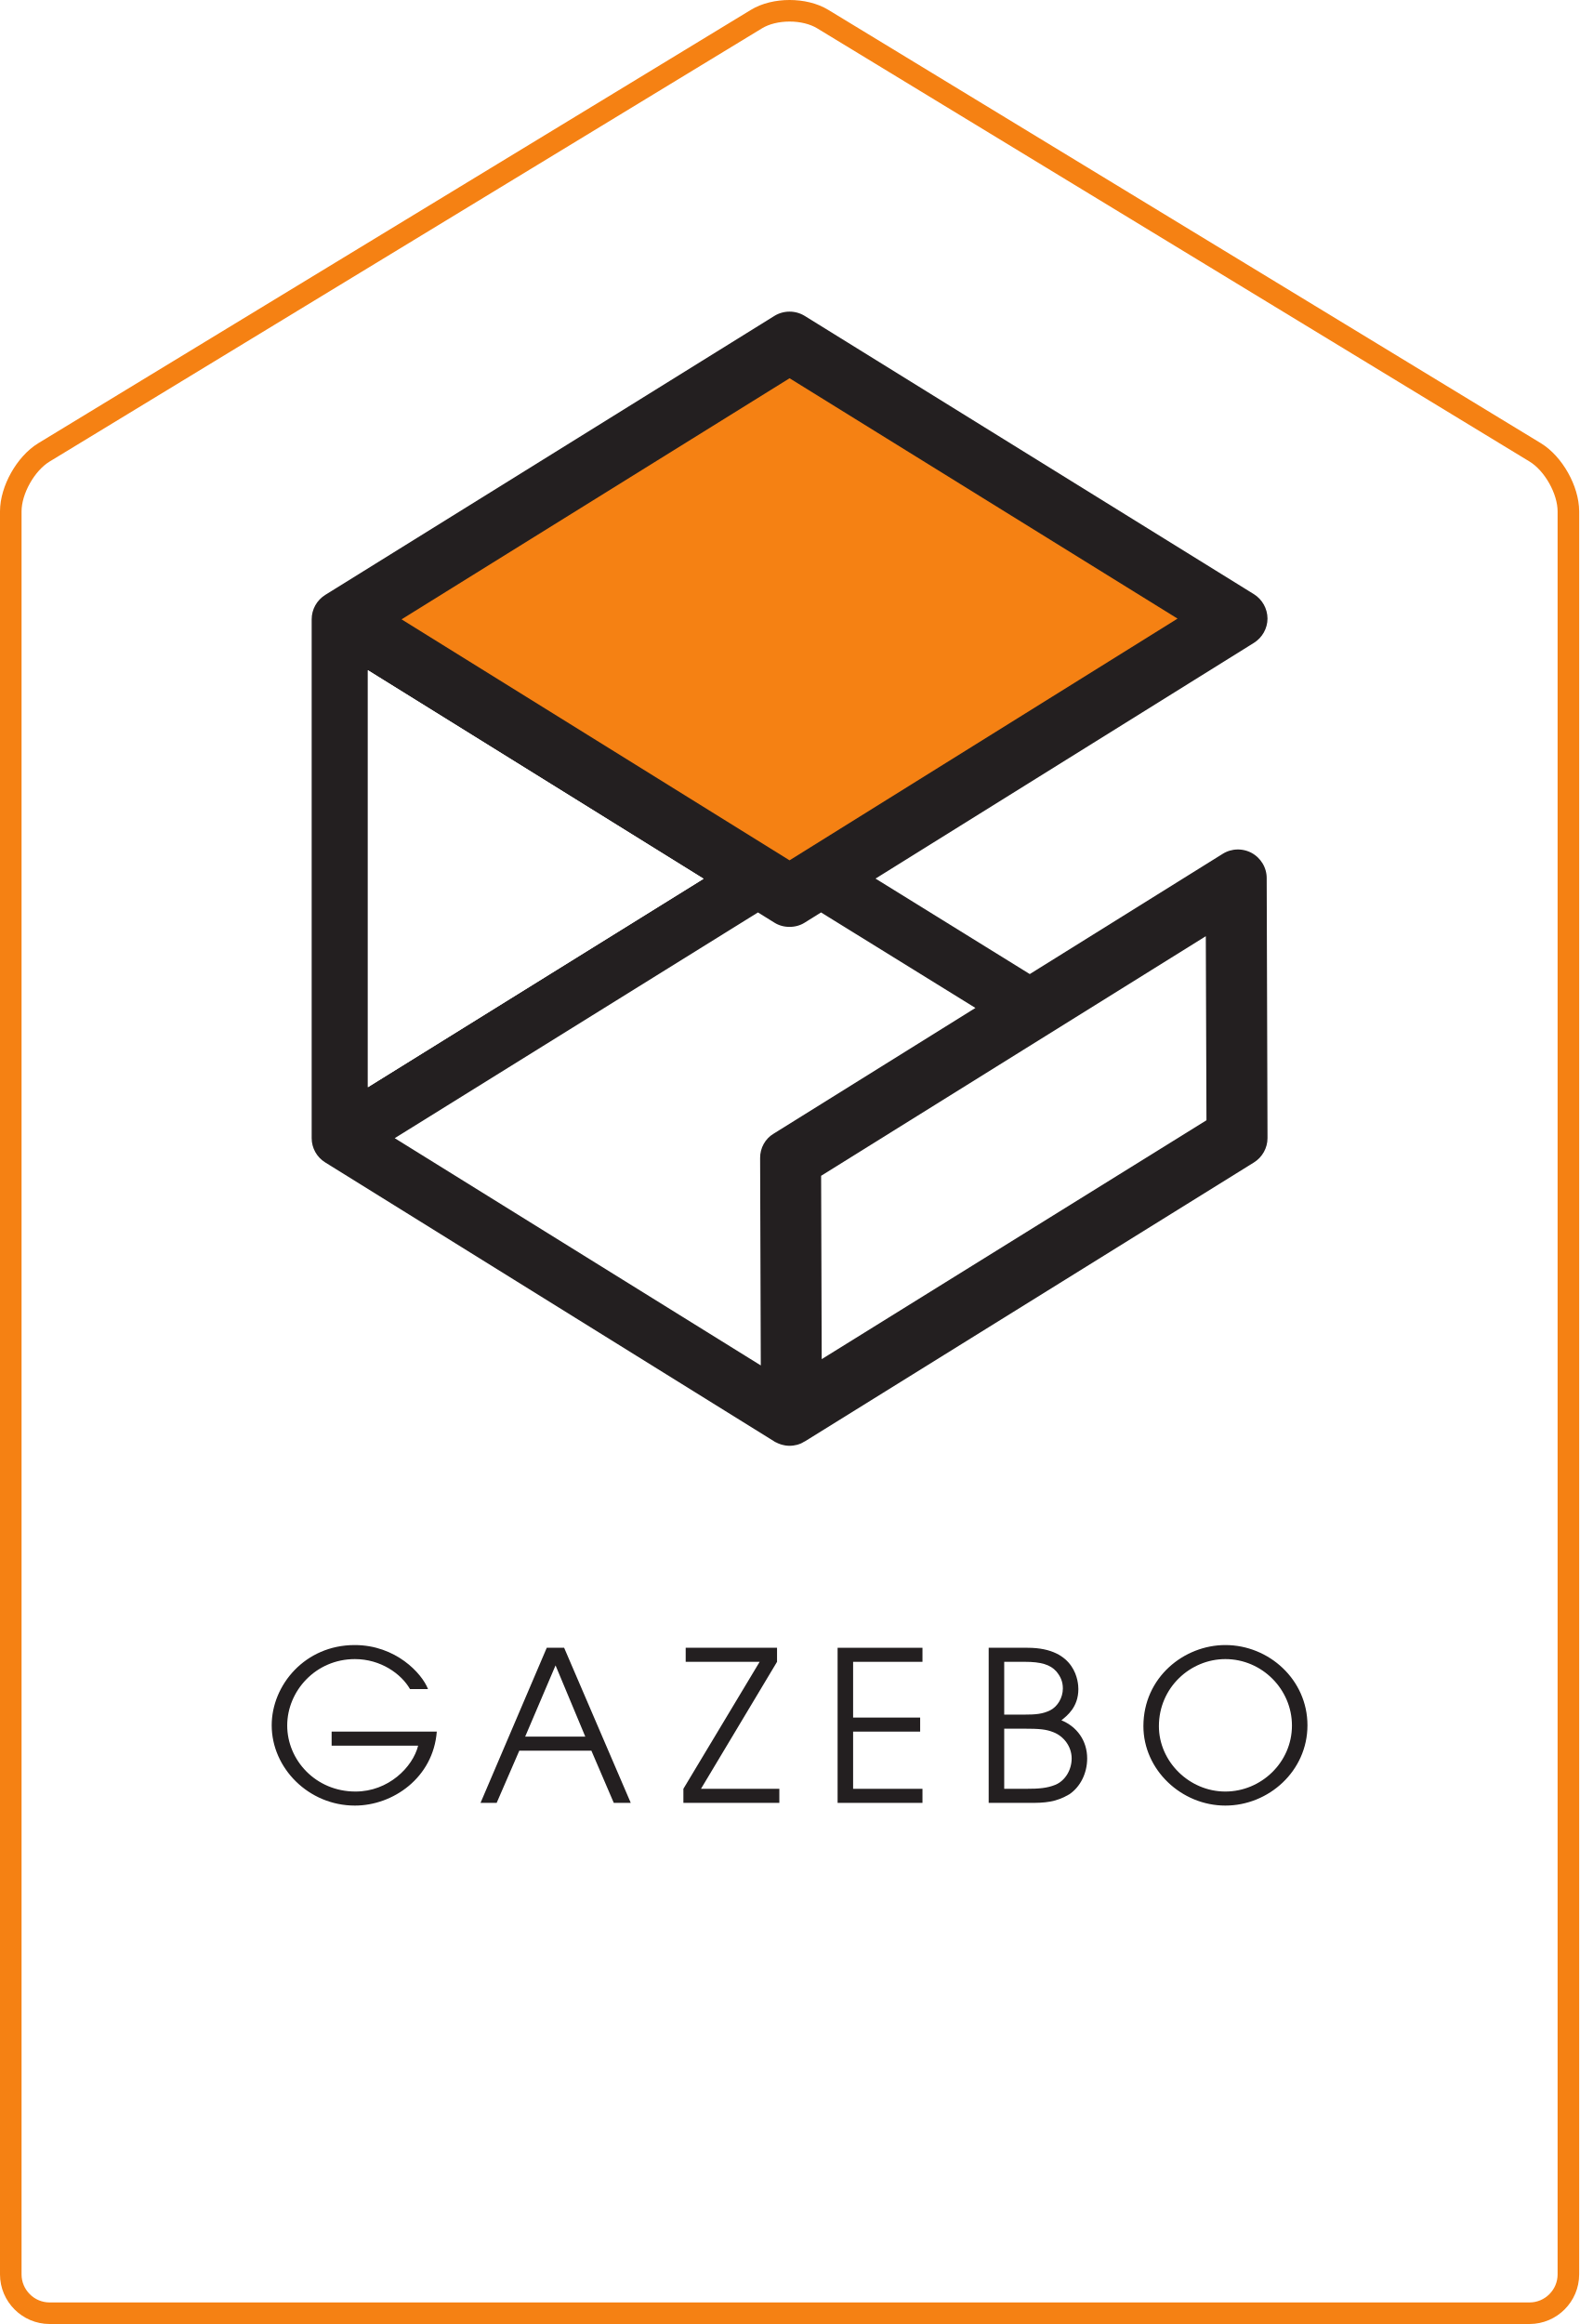
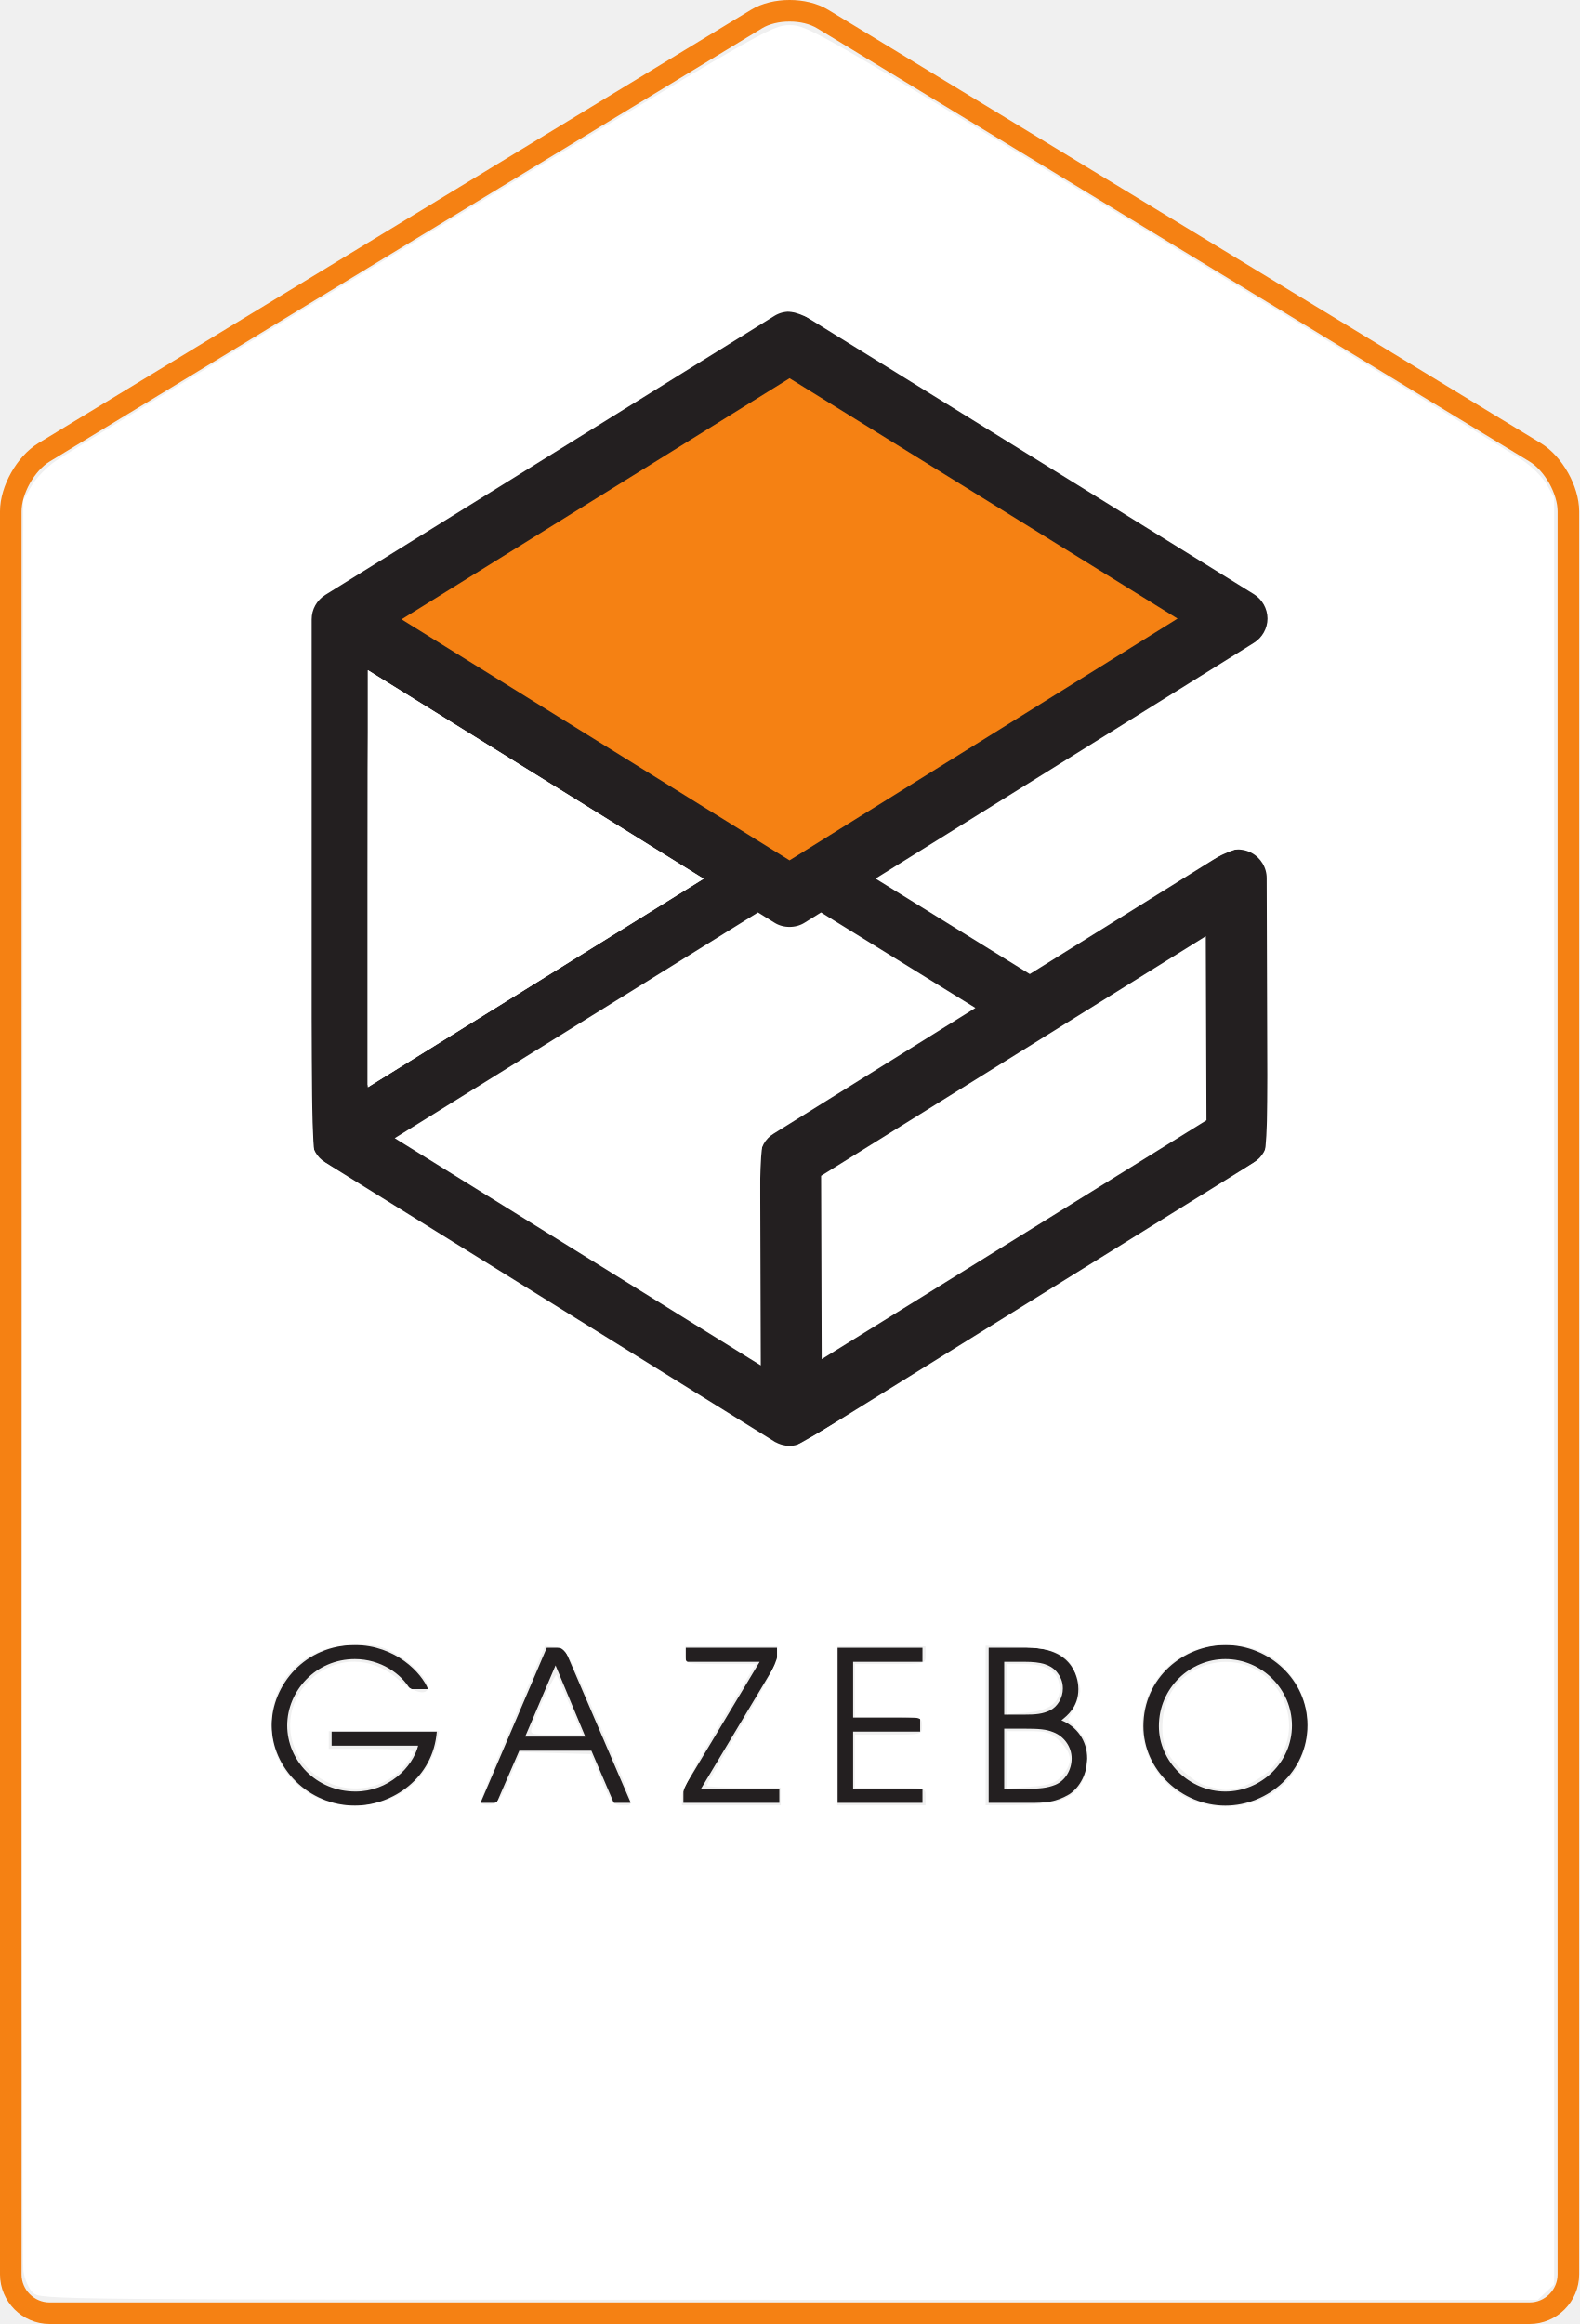
<svg xmlns="http://www.w3.org/2000/svg" version="1.1" id="Layer_1" x="0px" y="0px" width="289.409" height="425.828" viewBox="0 0 289.409 425.828" enable-background="new 0 0 288 432" xml:space="preserve">
  <defs id="defs109" />
-   <rect style="fill:#ffffff;fill-opacity:1;fill-rule:evenodd;stroke:#000000;stroke-width:1.313px;stroke-linecap:butt;stroke-linejoin:miter;stroke-opacity:0" id="rect3039" width="316.145" height="435.67" x="-303.072" y="-4.092" transform="scale(-1,1)" />
+   <rect style="fill:#ffffff;fill-opacity:1;fill-rule:evenodd;stroke:#000000;stroke-width:1.313px;stroke-linecap:butt;stroke-linejoin:miter;stroke-opacity:0" id="rect3039" width="316.145" height="435.67" x="58.453" y="89.264" transform="scale(-1,1)" />
  <g id="g3" transform="matrix(1.975203,0,0,1.975203,-117.2935,-93.32836)">
    <g id="g5">
      <g id="g7">
        <path stroke-miterlimit="10" d="m 135.721,49.021 c -1.692,-1.028 -4.46,-1.028 -6.152,0 l -66.11,40.195 c -1.692,1.028 -3.076,3.49 -3.076,5.47 v 163.551 c 0,1.979 1.62,3.6 3.6,3.6 h 137.321 c 1.979,0 3.6,-1.62 3.6,-3.6 V 94.686 c 0,-1.98 -1.384,-4.442 -3.076,-5.47 L 135.721,49.021 z" id="path9" style="fill:none;stroke:#f58113;stroke-width:2;stroke-miterlimit:10" />
      </g>
    </g>
  </g>
  <g id="g11" transform="matrix(1.975203,0,0,1.975203,-117.2935,-93.32836)">
    <g id="g3109_1_">
      <path id="path3115_1_" stroke-miterlimit="10" d="m 93.848,110.021 30.188,18.742 -30.188,18.742 v -37.484 z m 83.396,18.682 c 0,-1.08 -0.6,-2.083 -1.548,-2.611 -0.954,-0.521 -2.118,-0.494 -3.033,0.078 l -17.733,11.049 -13.682,-8.467 34.652,-21.583 c 0.874,-0.545 1.42,-1.51 1.42,-2.543 -0.008,-1.033 -0.546,-1.995 -1.42,-2.54 L 134.218,76.27 c -0.965,-0.592 -2.189,-0.592 -3.154,0 l -41.675,25.883 c -0.886,0.555 -1.42,1.51 -1.42,2.55 0,0.266 0,47.86 0,48.129 0,1.03 0.534,1.992 1.42,2.537 l 41.675,25.887 c 0.017,0.006 0.044,0.013 0.06,0.027 0.024,0.021 0.041,0.027 0.064,0.046 0.051,0.014 0.098,0.042 0.147,0.068 0.048,0.021 0.098,0.048 0.148,0.067 0.074,0.035 0.158,0.06 0.235,0.087 0.047,0.014 0.094,0.027 0.142,0.042 0.087,0.026 0.179,0.033 0.272,0.06 0.033,0.006 0.077,0.021 0.114,0.021 0.128,0.019 0.266,0.027 0.394,0.027 l 0,0 h 0.003 c 0.271,0 0.545,-0.041 0.808,-0.107 0,-0.015 0.007,-0.015 0.007,-0.015 0.102,-0.013 0.198,-0.054 0.3,-0.094 0.029,-0.02 0.06,-0.026 0.09,-0.039 0.081,-0.027 0.158,-0.081 0.243,-0.129 0.043,-0.013 0.087,-0.033 0.131,-0.06 l 0,0 c 0.004,0 0.004,0 0.004,0 l 0.077,-0.054 41.597,-25.833 c 0.88,-0.545 1.42,-1.514 1.42,-2.543 l -0.076,-24.124" style="fill:#231f20;stroke:#ffffff;stroke-width:0.664;stroke-miterlimit:10" />
      <g id="XMLID_2_">
        <g id="g16">
          <path d="m 149.257,140.753 -18.272,11.383 c -0.876,0.524 -1.414,1.493 -1.407,2.542 l 0.06,18.638 -33.001,-20.483 33.075,-20.549 1.347,0.836 c 0.484,0.306 1.029,0.445 1.58,0.445 0.551,0 1.102,-0.139 1.586,-0.445 l 1.341,-0.836 13.691,8.469 z" id="path18" style="fill:#ffffff" />
        </g>
        <g id="g20">
          <path stroke-miterlimit="10" d="m 129.71,132.284 1.347,0.836 c 0.484,0.306 1.029,0.445 1.58,0.445 0.551,0 1.102,-0.139 1.586,-0.445 l 1.341,-0.836 13.693,8.469 -18.272,11.383 c -0.876,0.524 -1.414,1.493 -1.407,2.542 l 0.06,18.638 -33.001,-20.483 33.073,-20.549 z" id="path22" style="fill:none;stroke:#ffffff;stroke-width:0.664;stroke-miterlimit:10" />
        </g>
      </g>
      <path id="path3117_1_" d="m 135.57,156.324 0.054,17.008 35.7,-22.16 -0.061,-17.074 -35.693,22.226" style="fill:#ffffff" />
      <path id="path3119_1_" d="m 96.64,104.704 36,22.354 36,-22.422 -35.997,-22.297 -36.003,22.365" style="fill:#f58113" />
    </g>
    <polygon stroke-miterlimit="10" points="93.848,110.021 124.036,128.773 93.848,147.511 " id="polygon26" style="fill:#ffffff;stroke:#ffffff;stroke-width:0.664;stroke-miterlimit:10" />
  </g>
  <g id="g3109" transform="matrix(1.975203,0,0,1.975203,-117.2935,-93.32836)">
    <path id="path3121" d="m 99.91,207.884 c -0.33,4.276 -4.062,6.862 -7.6,6.862 -4.295,0 -7.717,-3.48 -7.717,-7.447 0,-3.731 3.091,-7.445 7.698,-7.445 3.811,0 6.24,2.624 6.804,4.082 h -1.671 c -0.817,-1.419 -2.723,-2.779 -5.113,-2.779 -3.635,0 -6.279,2.955 -6.279,6.163 0,3.206 2.644,6.123 6.337,6.123 3.052,0 5.307,-2.255 5.812,-4.258 h -8.028 v -1.302 h 9.757" style="fill:#231f20" />
    <path id="path3123" d="m 108.11,208.35 h 5.579 l -2.76,-6.609 -2.819,6.609 z m 2.003,-8.243 h 1.613 l 6.181,14.387 h -1.575 l -2.078,-4.842 h -6.688 l -2.1,4.842 h -1.497 l 6.144,-14.387" style="fill:#231f20" />
    <path id="path3125" d="m 122.79,213.189 7.076,-11.78 h -6.862 v -1.303 h 8.476 v 1.303 l -7.057,11.78 h 7.271 v 1.305 h -8.903 v -1.305" style="fill:#231f20" />
    <path id="path3127" d="m 137.099,200.107 h 7.875 v 1.303 h -6.436 v 5.171 h 6.221 v 1.303 h -6.221 v 5.306 h 6.436 v 1.305 h -7.875 v -14.388" style="fill:#231f20" />
    <path id="path3129" d="m 152.558,213.189 h 2.021 c 1.205,0 1.945,-0.058 2.721,-0.369 0.895,-0.368 1.516,-1.36 1.516,-2.448 0,-1.108 -0.738,-2.061 -1.689,-2.431 -0.682,-0.271 -1.264,-0.33 -2.801,-0.33 h -1.768 v 5.578 l 0,0 z m 0,-6.881 h 1.807 c 1.129,0 1.77,-0.058 2.469,-0.406 0.682,-0.352 1.166,-1.166 1.166,-2.021 0,-0.663 -0.234,-1.129 -0.602,-1.576 -0.564,-0.642 -1.439,-0.895 -2.916,-0.895 h -1.924 v 4.898 z m -1.442,-6.201 h 3.617 c 4.529,0 4.705,3.248 4.705,3.83 0,1.692 -1.07,2.489 -1.574,2.897 1.436,0.584 2.391,1.885 2.391,3.539 0,1.38 -0.641,2.644 -1.654,3.325 -1.225,0.718 -2.178,0.815 -3.867,0.797 h -3.617 v -14.388" style="fill:#231f20" />
    <path id="path3131" d="m 173.075,213.443 c 3.322,0 6.18,-2.702 6.18,-6.123 0,-3.363 -2.779,-6.163 -6.18,-6.163 -3.248,0 -6.164,2.645 -6.164,6.221 0,3.285 2.818,6.065 6.164,6.065 l 0,0 z m 0,-13.589 c 4.043,0 7.619,3.208 7.619,7.445 0,4.239 -3.596,7.447 -7.619,7.447 -4.084,0 -7.602,-3.325 -7.602,-7.368 10e-4,-4.529 3.772,-7.524 7.602,-7.524" style="fill:#231f20" />
  </g>
  <g id="g95" transform="translate(-59.38299,-47.25)" />
  <g id="g97" transform="translate(-59.38299,-47.25)" />
  <g id="g99" transform="translate(-59.38299,-47.25)" />
  <g id="g101" transform="translate(-59.38299,-47.25)" />
  <g id="g103" transform="translate(-59.38299,-47.25)" />
  <g id="g105" transform="translate(-59.38299,-47.25)" />
+   <path style="fill:#ffffff;fill-opacity:1;stroke:#000000;stroke-width:0.647;stroke-opacity:0" d="M 6.053,420.114 C 5.265,419.381 4.51,417.652 4.285,416.069 4.069,414.549 3.977,340.934 4.082,252.48 L 4.271,91.655 5.77,89.041 C 6.594,87.603 8.633,85.513 10.3,84.396 11.967,83.278 42.142,64.869 77.354,43.487 140.126,5.369 141.443,4.609 144.718,4.609 c 3.276,0 4.591,0.759 67.355,38.877 35.208,21.382 65.378,39.791 67.046,40.909 1.667,1.117 3.633,3.102 4.368,4.411 l 1.337,2.379 0,163.698 0,163.698 -1.498,1.407 -1.498,1.407 -137.201,0 c -135.819,0 -137.215,-0.013 -138.575,-1.281 z M 73.607,328.507 c 2.963,-1.736 5.755,-5.736 6.458,-9.249 l 0.412,-2.059 -10.112,0 -10.112,0 0,1.618 0,1.618 7.766,0 c 4.271,0 7.766,0.252 7.766,0.56 0,0.308 -0.587,1.306 -1.305,2.219 -4.554,5.79 -13.34,6.01 -18.355,0.46 -4.779,-5.29 -3.615,-13.283 2.521,-17.305 4.553,-2.985 10.198,-2.408 14.503,1.482 2.502,2.26 5.224,2.962 5.224,1.347 0,-1.506 -2.546,-4.214 -5.71,-6.074 -2.536,-1.49 -3.762,-1.777 -7.557,-1.762 -9.008,0.034 -15.301,6.016 -15.382,14.621 -0.113,11.971 13.05,18.875 23.883,12.526 l 0,0 z m 157.225,1.306 c 9.3,-3.756 11.878,-16.309 4.895,-23.838 -2.913,-3.14 -6.392,-4.583 -11.09,-4.6 -13.487,-0.047 -20.243,15.244 -11.09,25.103 4.098,4.414 11.213,5.787 17.285,3.334 z m -137.409,-4.061 1.976,-4.714 6.434,0.183 6.434,0.183 1.97,4.692 c 1.809,4.308 2.125,4.692 3.865,4.692 2.335,0 2.663,1.111 -4.604,-15.621 -5.506,-12.677 -5.797,-13.186 -7.663,-13.375 l -1.94,-0.197 -5.907,13.93 c -3.249,7.662 -5.907,14.249 -5.907,14.639 0,0.39 0.757,0.617 1.683,0.505 1.417,-0.172 1.996,-0.95 3.659,-4.918 l 0,0 z m 49.668,3.419 0,-1.618 -6.795,0 c -3.737,0 -6.795,-0.169 -6.795,-0.375 0,-0.206 2.912,-5.237 6.472,-11.18 3.971,-6.63 6.472,-11.486 6.472,-12.569 l 0,-1.764 -8.413,0 -8.413,0 0,1.618 c 0,1.618 0.001,1.618 6.448,1.618 l 6.448,0 -6.771,11.26 c -3.977,6.613 -6.771,11.955 -6.771,12.944 l 0,1.684 9.061,0 9.061,0 0,-1.618 z m 26.534,0 c 0,-1.618 0,-1.618 -6.472,-1.618 l -6.472,0 0,-4.854 0,-4.854 6.148,0 c 6.127,0 6.148,-0.006 6.148,-1.618 0,-1.612 -0.021,-1.618 -6.148,-1.618 l -6.148,0 0,-4.854 0,-4.854 6.472,0 c 6.472,0 6.472,0 6.472,-1.618 l 0,-1.618 -8.09,0 -8.09,0 0,14.562 0,14.562 8.09,0 8.09,0 0,-1.618 z m 23.562,1 c 3.854,-0.894 5.714,-3.146 6.062,-7.339 0.263,-3.172 0.109,-3.714 -1.6,-5.627 l -1.891,-2.117 1.283,-2.593 c 1.173,-2.372 1.204,-2.816 0.363,-5.197 -1.487,-4.206 -3.542,-5.272 -10.674,-5.534 l -6.102,-0.224 0,14.624 0,14.624 5.016,-0.015 c 2.759,-0.008 6.154,-0.279 7.545,-0.602 l 0,2e-5 z m -4.221,-91.352 c 22.972,-14.27 42.134,-26.426 42.581,-27.014 0.621,-0.816 0.818,-7.237 0.834,-27.147 l 0.021,-26.079 -1.589,-1.589 c -3.017,-3.017 -4.251,-2.52 -23.599,9.513 -9.818,6.106 -18.141,11.103 -18.497,11.106 -0.356,0.003 -6.69,-3.727 -14.076,-8.29 -11.605,-7.168 -13.275,-8.399 -12.296,-9.058 0.623,-0.42 15.84,-9.886 33.815,-21.037 17.976,-11.151 33.484,-21.009 34.462,-21.909 1.314,-1.207 1.78,-2.25 1.78,-3.982 0,-1.732 -0.466,-2.774 -1.78,-3.981 -1.532,-1.406 -14.839,-9.722 -73.558,-45.969 -10.484,-6.472 -12.476,-7.193 -15.472,-5.607 -3.904,2.067 -81.868,50.706 -83.12,51.856 l -1.456,1.337 0,49.92 c 0,38.948 0.178,50.149 0.809,50.963 0.586,0.756 72.332,45.706 84.296,52.813 0.712,0.423 2.146,0.617 3.186,0.432 1.041,-0.185 20.688,-12.012 43.66,-26.281 l 0,0 z" id="path3018" />
+   <path style="fill:#ffffff;fill-opacity:1;stroke:#000000;stroke-width:0.647;stroke-opacity:0" d="m 97.505,316.425 c 0.829,-2.612 4.193,-9.771 4.464,-9.5 0.147,0.147 1.278,2.665 2.514,5.594 l 2.246,5.327 -4.838,0 c -4.686,0 -4.823,-0.044 -4.387,-1.42 z" id="path3020" />
+   <path style="fill:#ffffff;fill-opacity:1;stroke:#000000;stroke-width:0.647;stroke-opacity:0" d="m 184.511,309.512 0,-4.61 2.955,0 c 4.578,0 6.724,1.462 6.743,4.592 0.015,2.523 -2.076,3.997 -6.148,4.335 l -3.549,0.294 0,-4.61 z" id="path3022" />
+   <path style="fill:#ffffff;fill-opacity:1;stroke:#000000;stroke-width:0.647;stroke-opacity:0" d="m 184.511,322.464 0,-5.266 3.933,0 c 3.484,0 4.149,0.216 5.825,1.892 2.276,2.276 2.386,3.933 0.415,6.225 -1.246,1.448 -2.158,1.772 -5.825,2.066 l -4.348,0.349 0,-5.266 z" id="path3024" />
+   <path style="fill:#ffffff;fill-opacity:1;stroke:#000000;stroke-width:0.647;stroke-opacity:0" d="m 223.666,327.856 c -0.356,-0.104 -1.443,-0.365 -2.415,-0.579 -2.163,-0.477 -6.055,-3.802 -7.326,-6.259 -1.339,-2.589 -1.17,-7.298 0.369,-10.316 3.066,-6.01 11.194,-8.076 16.716,-4.25 5.993,4.153 7.005,12.318 2.16,17.438 -2.55,2.695 -7.209,4.64 -9.505,3.966 z" id="path3026" />
+   <path style="fill:#ffffff;fill-opacity:1;stroke:#000000;stroke-width:0.647;stroke-opacity:0" d="m 151.008,231.717 0.173,-16.233 34.059,-21.216 c 18.732,-11.669 34.386,-21.418 34.786,-21.665 0.531,-0.328 0.727,3.989 0.727,15.991 l 0,16.44 -34.569,21.458 c -19.013,11.802 -34.744,21.458 -34.959,21.458 -0.215,0 -0.313,-7.305 -0.217,-16.233 z" id="path3028" />
+   <path style="fill:#ffffff;fill-opacity:1;stroke:#000000;stroke-width:0.647;stroke-opacity:0" d="M 105.68,228.849 C 74.213,209.231 73.171,208.518 74.615,207.592 75.436,207.064 90.196,197.885 107.415,187.193 l 31.306,-19.439 2.483,1.267 c 3.124,1.594 4.268,1.587 6.942,-0.044 1.178,-0.718 2.343,-1.198 2.589,-1.067 0.246,0.132 6.49,3.957 13.876,8.502 l 13.429,8.262 -18.607,11.574 c -10.234,6.366 -18.971,12.067 -19.416,12.67 -0.605,0.82 -0.809,6.035 -0.809,20.711 0,10.788 -0.218,19.594 -0.485,19.567 -0.267,-0.027 -15.137,-9.183 -33.044,-20.347 l 0,0 z" id="path3030" />
+   <path style="fill:#ffffff;fill-opacity:1;stroke:#000000;stroke-width:0.647;stroke-opacity:0" d="m 67.371,161.211 c 0,-34.028 0.098,-37.621 1.021,-37.267 2.667,1.023 59.726,36.981 59.315,37.379 -0.363,0.35 -44.341,27.734 -57.908,36.058 l -2.427,1.489 0,-37.659 z" id="path3032" />
</svg>
